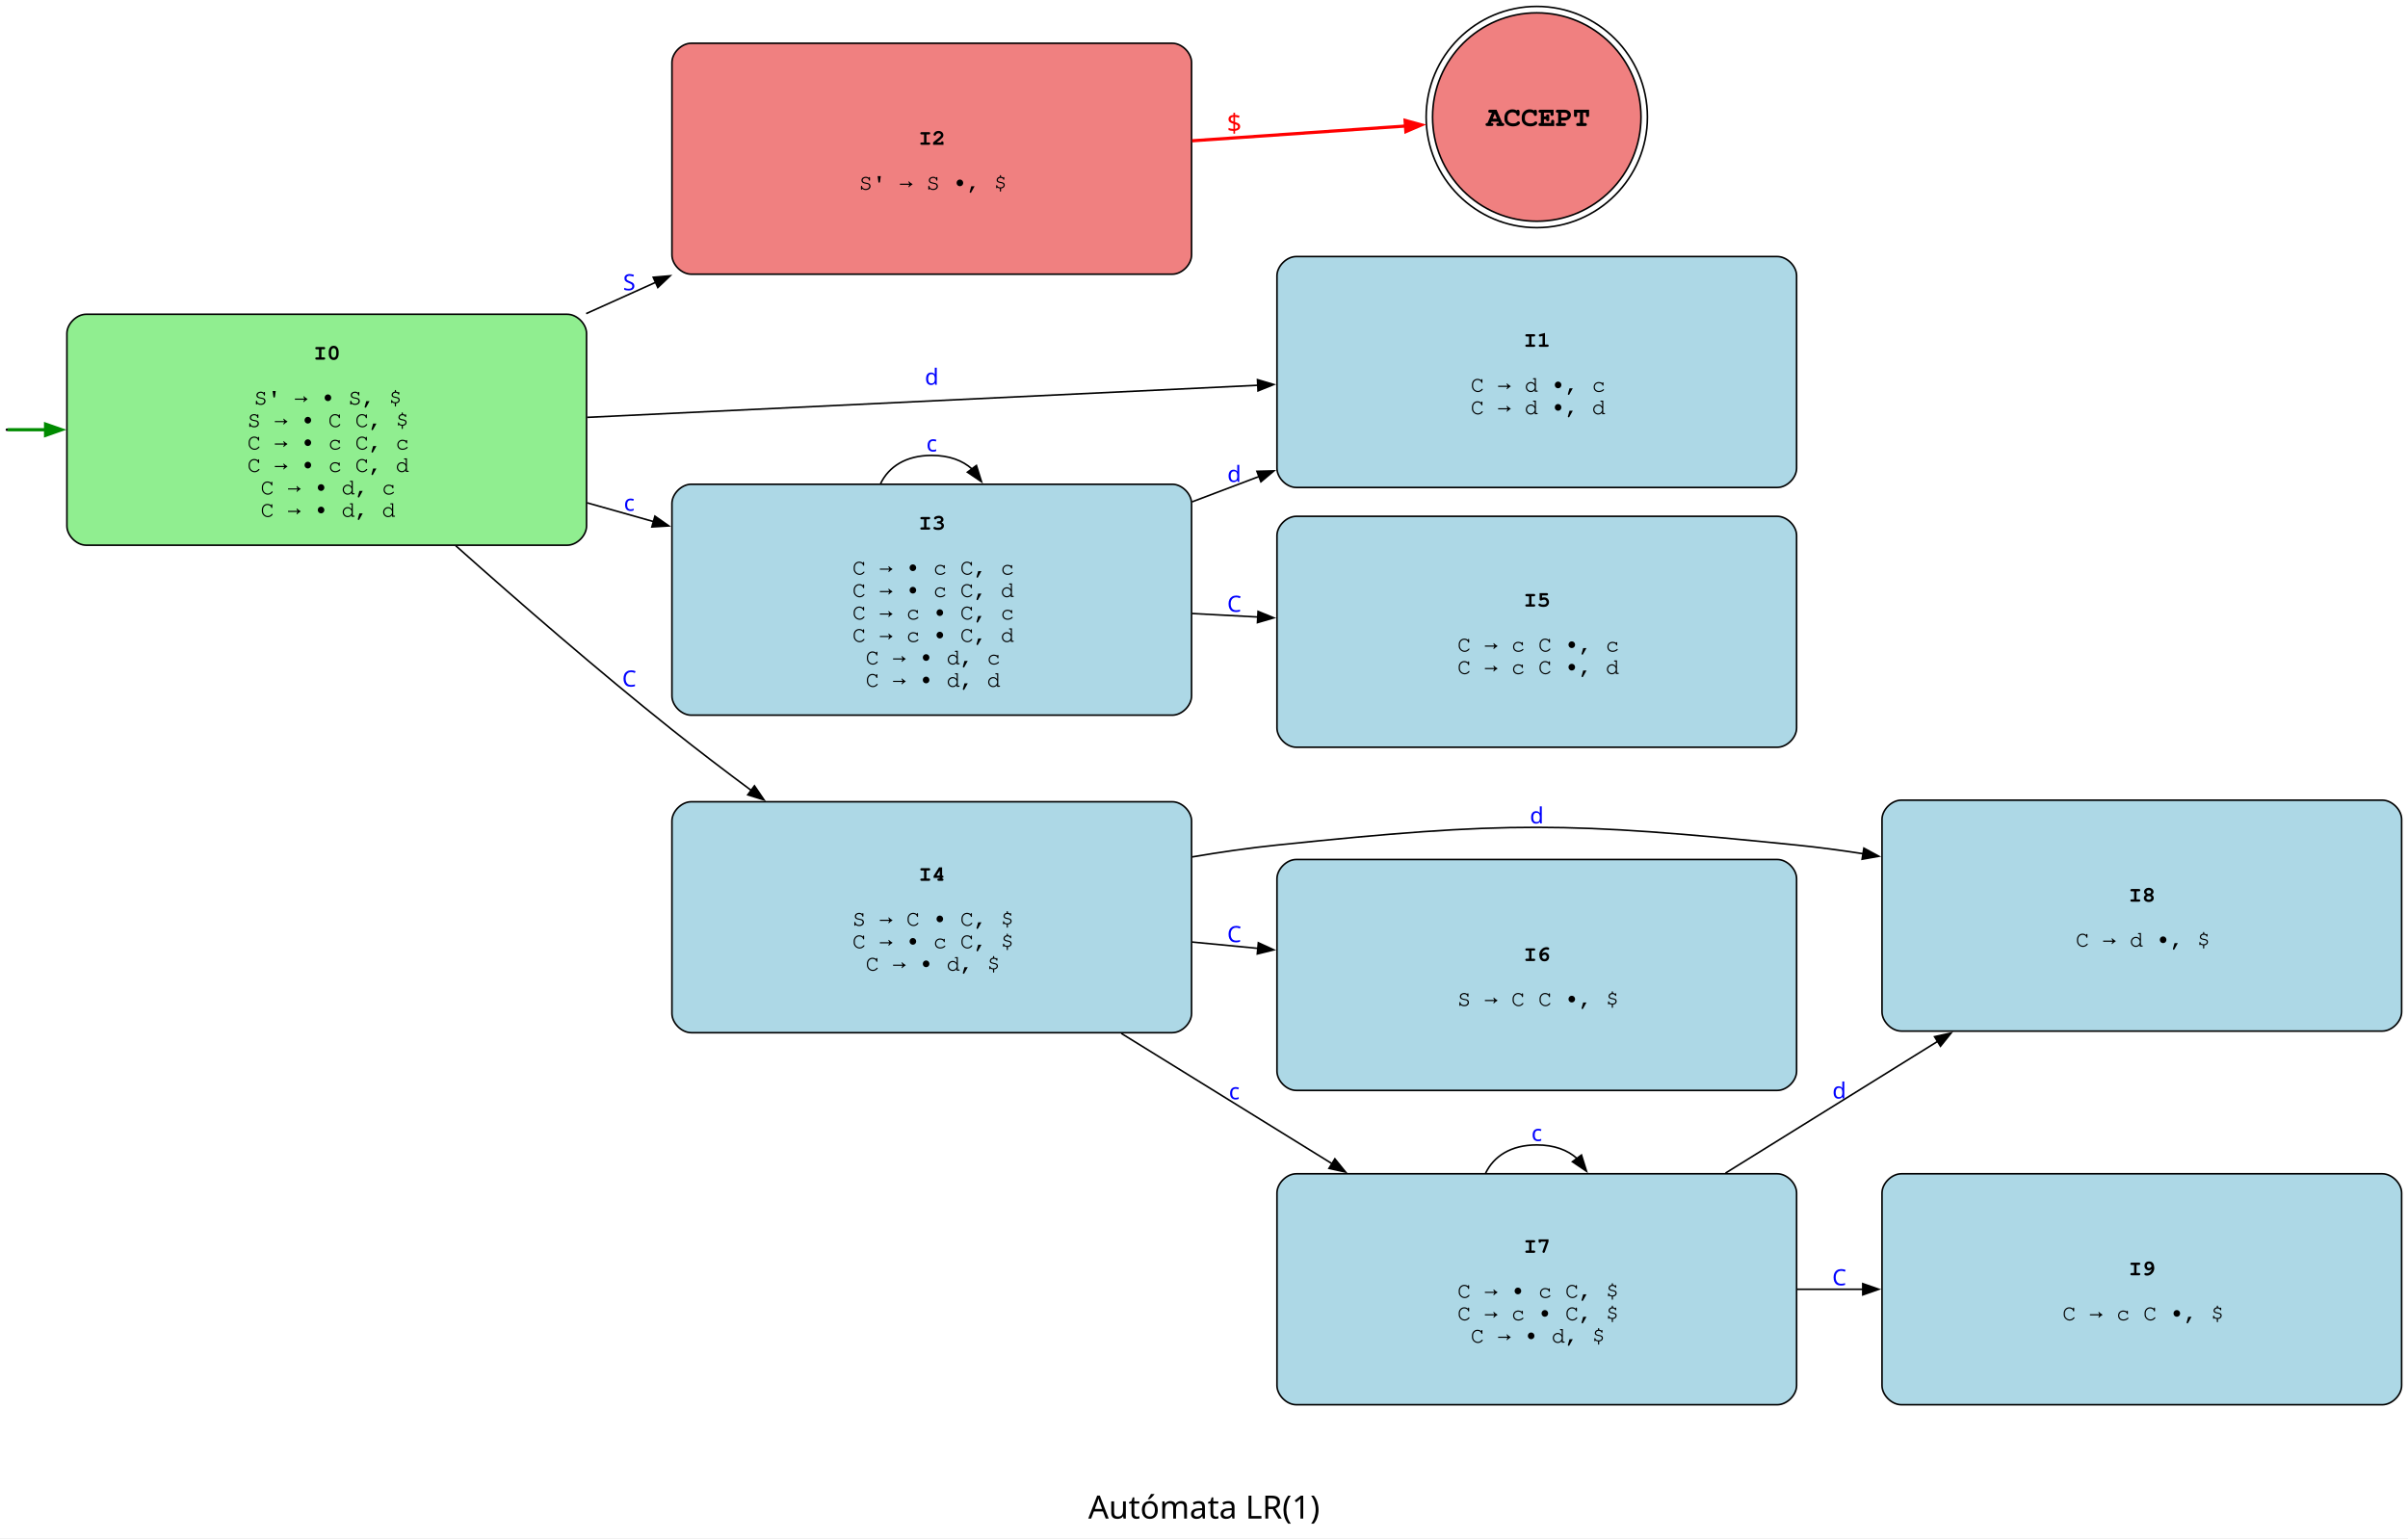
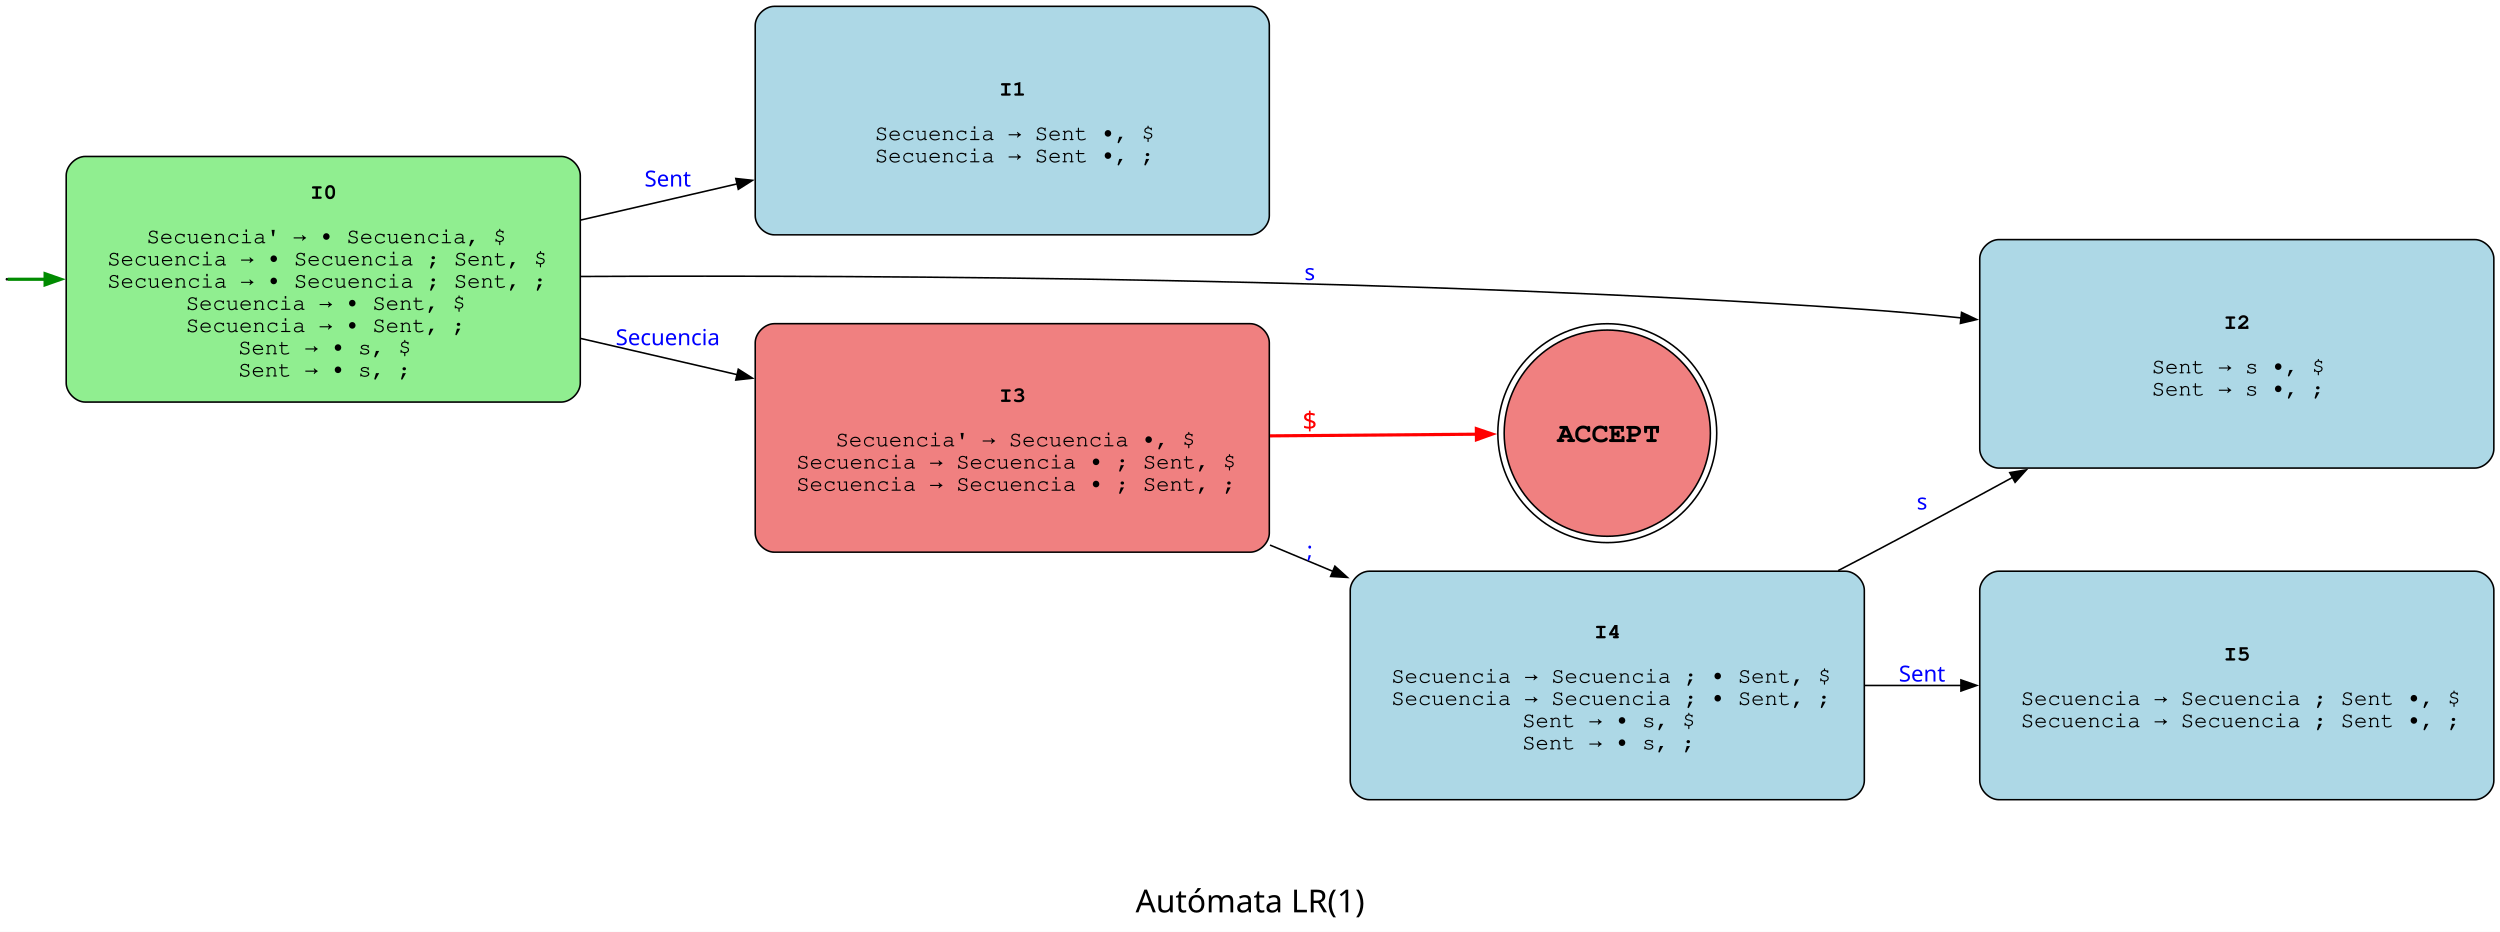
- <svg xmlns="http://www.w3.org/2000/svg" width="6256pt" height="3997pt" viewBox="0.00 0.00 6256.00 3997.00">
-   <g id="graph0" class="graph" transform="scale(4.16667 4.16667) rotate(0) translate(4 955.23)">
-     <polygon fill="white" stroke="none" points="-4,4 -4,-955.23 1497.47,-955.23 1497.47,4 -4,4" />
-     <text xml:space="preserve" text-anchor="middle" x="746.73" y="-8.25" font-family="Arial Bold" font-size="20.00">Autómata LR(1)</text>
+ <svg xmlns="http://www.w3.org/2000/svg" width="6565pt" height="2447pt" viewBox="0.00 0.00 6565.00 2447.00">
+   <g id="graph0" class="graph" transform="scale(4.16667 4.16667) rotate(0) translate(4 583.25)">
+     <polygon fill="white" stroke="none" points="-4,4 -4,-583.25 1571.72,-583.25 1571.72,4 -4,4" />
+     <text xml:space="preserve" text-anchor="middle" x="783.86" y="-8.25" font-family="Arial Bold" font-size="20.00">Autómata LR(1)</text>
    <g id="node1" class="node">
-       <ellipse fill="black" stroke="black" cx="0.36" cy="-687.25" rx="0.36" ry="0.36" />
+       <ellipse fill="black" stroke="black" cx="0.36" cy="-407.25" rx="0.36" ry="0.36" />
    </g>
    <g id="node3" class="node">
-       <path fill="lightgreen" stroke="black" d="M349.72,-759.25C349.72,-759.25 49.72,-759.25 49.72,-759.25 43.72,-759.25 37.72,-753.25 37.72,-747.25 37.72,-747.25 37.72,-627.25 37.72,-627.25 37.72,-621.25 43.72,-615.25 49.72,-615.25 49.72,-615.25 349.72,-615.25 349.72,-615.25 355.72,-615.25 361.72,-621.25 361.72,-627.25 361.72,-627.25 361.72,-747.25 361.72,-747.25 361.72,-753.25 355.72,-759.25 349.72,-759.25" />
-       <text xml:space="preserve" text-anchor="start" x="191.47" y="-730.95" font-family="Courier,monospace" font-weight="bold" font-size="14.00">I0</text>
-       <text xml:space="preserve" text-anchor="start" x="154.34" y="-702.95" font-family="Courier,monospace" font-size="14.00">S' → • S, $</text>
-       <text xml:space="preserve" text-anchor="start" x="150.22" y="-688.95" font-family="Courier,monospace" font-size="14.00">S → • C C, $</text>
-       <text xml:space="preserve" text-anchor="start" x="150.22" y="-674.95" font-family="Courier,monospace" font-size="14.00">C → • c C, c</text>
-       <text xml:space="preserve" text-anchor="start" x="150.22" y="-660.95" font-family="Courier,monospace" font-size="14.00">C → • c C, d</text>
-       <text xml:space="preserve" text-anchor="start" x="158.47" y="-646.95" font-family="Courier,monospace" font-size="14.00">C → • d, c</text>
-       <text xml:space="preserve" text-anchor="start" x="158.47" y="-632.95" font-family="Courier,monospace" font-size="14.00">C → • d, d</text>
+       <path fill="lightgreen" stroke="black" d="M349.72,-484.65C349.72,-484.65 49.72,-484.65 49.72,-484.65 43.72,-484.65 37.72,-478.65 37.72,-472.65 37.72,-472.65 37.72,-341.85 37.72,-341.85 37.72,-335.85 43.72,-329.85 49.72,-329.85 49.72,-329.85 349.72,-329.85 349.72,-329.85 355.72,-329.85 361.72,-335.85 361.72,-341.85 361.72,-341.85 361.72,-472.65 361.72,-472.65 361.72,-478.65 355.72,-484.65 349.72,-484.65" />
+       <text xml:space="preserve" text-anchor="start" x="191.47" y="-457.95" font-family="Courier,monospace" font-weight="bold" font-size="14.00">I0</text>
+       <text xml:space="preserve" text-anchor="start" x="88.34" y="-429.95" font-family="Courier,monospace" font-size="14.00">Secuencia' → • Secuencia, $</text>
+       <text xml:space="preserve" text-anchor="start" x="63.59" y="-415.95" font-family="Courier,monospace" font-size="14.00">Secuencia → • Secuencia ; Sent, $</text>
+       <text xml:space="preserve" text-anchor="start" x="63.59" y="-401.95" font-family="Courier,monospace" font-size="14.00">Secuencia → • Secuencia ; Sent, ;</text>
+       <text xml:space="preserve" text-anchor="start" x="113.09" y="-387.95" font-family="Courier,monospace" font-size="14.00">Secuencia → • Sent, $</text>
+       <text xml:space="preserve" text-anchor="start" x="113.09" y="-373.95" font-family="Courier,monospace" font-size="14.00">Secuencia → • Sent, ;</text>
+       <text xml:space="preserve" text-anchor="start" x="146.09" y="-359.95" font-family="Courier,monospace" font-size="14.00">Sent → • s, $</text>
+       <text xml:space="preserve" text-anchor="start" x="146.09" y="-345.95" font-family="Courier,monospace" font-size="14.00">Sent → • s, ;</text>
    </g>
    <g id="edge1" class="edge">
-       <path fill="none" stroke="#008b00" stroke-width="2" d="M0.86,-687.25C2.14,-687.25 11.77,-687.25 26.17,-687.25" />
-       <polygon fill="#008b00" stroke="#008b00" stroke-width="2" points="24.42,-690.75 34.42,-687.25 24.42,-683.75 24.42,-690.75" />
+       <path fill="none" stroke="#008b00" stroke-width="2" d="M0.86,-407.25C2.14,-407.25 11.77,-407.25 26.17,-407.25" />
+       <polygon fill="#008b00" stroke="#008b00" stroke-width="2" points="24.42,-410.75 34.42,-407.25 24.42,-403.75 24.42,-410.75" />
    </g>
    <g id="node2" class="node">
-       <ellipse fill="lightcoral" stroke="black" cx="954.22" cy="-882.25" rx="64.98" ry="64.98" />
-       <ellipse fill="none" stroke="black" cx="954.22" cy="-882.25" rx="68.98" ry="68.98" />
-       <text xml:space="preserve" text-anchor="start" x="922.72" y="-876.65" font-family="Courier,monospace" font-weight="bold" font-size="18.00">ACCEPT</text>
+       <ellipse fill="lightcoral" stroke="black" cx="1008.97" cy="-310.25" rx="64.98" ry="64.98" />
+       <ellipse fill="none" stroke="black" cx="1008.97" cy="-310.25" rx="68.98" ry="68.98" />
+       <text xml:space="preserve" text-anchor="start" x="977.47" y="-304.65" font-family="Courier,monospace" font-weight="bold" font-size="18.00">ACCEPT</text>
    </g>
    <g id="node4" class="node">
-       <path fill="lightblue" stroke="black" d="M1104.22,-795.25C1104.22,-795.25 804.22,-795.25 804.22,-795.25 798.22,-795.25 792.22,-789.25 792.22,-783.25 792.22,-783.25 792.22,-663.25 792.22,-663.25 792.22,-657.25 798.22,-651.25 804.22,-651.25 804.22,-651.25 1104.22,-651.25 1104.22,-651.25 1110.22,-651.25 1116.22,-657.25 1116.22,-663.25 1116.22,-663.25 1116.22,-783.25 1116.22,-783.25 1116.22,-789.25 1110.22,-795.25 1104.22,-795.25" />
-       <text xml:space="preserve" text-anchor="start" x="945.97" y="-738.95" font-family="Courier,monospace" font-weight="bold" font-size="14.00">I1</text>
-       <text xml:space="preserve" text-anchor="start" x="912.97" y="-710.95" font-family="Courier,monospace" font-size="14.00">C → d •, c</text>
-       <text xml:space="preserve" text-anchor="start" x="912.97" y="-696.95" font-family="Courier,monospace" font-size="14.00">C → d •, d</text>
+       <path fill="lightblue" stroke="black" d="M783.97,-579.25C783.97,-579.25 483.97,-579.25 483.97,-579.25 477.97,-579.25 471.97,-573.25 471.97,-567.25 471.97,-567.25 471.97,-447.25 471.97,-447.25 471.97,-441.25 477.97,-435.25 483.97,-435.25 483.97,-435.25 783.97,-435.25 783.97,-435.25 789.97,-435.25 795.97,-441.25 795.97,-447.25 795.97,-447.25 795.97,-567.25 795.97,-567.25 795.97,-573.25 789.97,-579.25 783.97,-579.25" />
+       <text xml:space="preserve" text-anchor="start" x="625.72" y="-522.95" font-family="Courier,monospace" font-weight="bold" font-size="14.00">I1</text>
+       <text xml:space="preserve" text-anchor="start" x="547.34" y="-494.95" font-family="Courier,monospace" font-size="14.00">Secuencia → Sent •, $</text>
+       <text xml:space="preserve" text-anchor="start" x="547.34" y="-480.95" font-family="Courier,monospace" font-size="14.00">Secuencia → Sent •, ;</text>
+     </g>
+     <g id="edge3" class="edge">
+       <path fill="none" stroke="black" d="M361.98,-444.56C394.21,-452.01 428.17,-459.87 460.75,-467.41" />
+       <polygon fill="black" stroke="black" points="459.73,-470.76 470.26,-469.61 461.31,-463.94 459.73,-470.76" />
+       <text xml:space="preserve" text-anchor="middle" x="416.84" y="-465.69" font-family="Arial Bold" font-size="14.00" fill="blue"> Sent </text>
+     </g>
+     <g id="node5" class="node">
+       <path fill="lightblue" stroke="black" d="M1555.72,-432.25C1555.72,-432.25 1255.72,-432.25 1255.72,-432.25 1249.72,-432.25 1243.72,-426.25 1243.72,-420.25 1243.72,-420.25 1243.72,-300.25 1243.72,-300.25 1243.72,-294.25 1249.72,-288.25 1255.72,-288.25 1255.72,-288.25 1555.72,-288.25 1555.72,-288.25 1561.72,-288.25 1567.72,-294.25 1567.72,-300.25 1567.72,-300.25 1567.72,-420.25 1567.72,-420.25 1567.72,-426.25 1561.72,-432.25 1555.72,-432.25" />
+       <text xml:space="preserve" text-anchor="start" x="1397.47" y="-375.95" font-family="Courier,monospace" font-weight="bold" font-size="14.00">I2</text>
+       <text xml:space="preserve" text-anchor="start" x="1352.09" y="-347.95" font-family="Courier,monospace" font-size="14.00">Sent → s •, $</text>
+       <text xml:space="preserve" text-anchor="start" x="1352.09" y="-333.95" font-family="Courier,monospace" font-size="14.00">Sent → s •, ;</text>
+     </g>
+     <g id="edge4" class="edge">
+       <path fill="none" stroke="black" d="M361.89,-409C554.58,-409.95 886.72,-408.01 1170.97,-388.25 1190.75,-386.87 1211.43,-385.02 1231.96,-382.9" />
+       <polygon fill="black" stroke="black" points="1232.25,-386.39 1241.83,-381.87 1231.52,-379.43 1232.25,-386.39" />
+       <text xml:space="preserve" text-anchor="middle" x="821.47" y="-406.72" font-family="Arial Bold" font-size="14.00" fill="blue"> s </text>
+     </g>
+     <g id="node6" class="node">
+       <path fill="lightcoral" stroke="black" d="M783.97,-379.25C783.97,-379.25 483.97,-379.25 483.97,-379.25 477.97,-379.25 471.97,-373.25 471.97,-367.25 471.97,-367.25 471.97,-247.25 471.97,-247.25 471.97,-241.25 477.97,-235.25 483.97,-235.25 483.97,-235.25 783.97,-235.25 783.97,-235.25 789.97,-235.25 795.97,-241.25 795.97,-247.25 795.97,-247.25 795.97,-367.25 795.97,-367.25 795.97,-373.25 789.97,-379.25 783.97,-379.25" />
+       <text xml:space="preserve" text-anchor="start" x="625.72" y="-329.95" font-family="Courier,monospace" font-weight="bold" font-size="14.00">I3</text>
+       <text xml:space="preserve" text-anchor="start" x="522.59" y="-301.95" font-family="Courier,monospace" font-size="14.00">Secuencia' → Secuencia •, $</text>
+       <text xml:space="preserve" text-anchor="start" x="497.84" y="-287.95" font-family="Courier,monospace" font-size="14.00">Secuencia → Secuencia • ; Sent, $</text>
+       <text xml:space="preserve" text-anchor="start" x="497.84" y="-273.95" font-family="Courier,monospace" font-size="14.00">Secuencia → Secuencia • ; Sent, ;</text>
+     </g>
+     <g id="edge2" class="edge">
+       <path fill="none" stroke="black" d="M361.98,-369.94C394.21,-362.49 428.17,-354.63 460.75,-347.09" />
+       <polygon fill="black" stroke="black" points="461.31,-350.56 470.26,-344.89 459.73,-343.74 461.31,-350.56" />
+       <text xml:space="preserve" text-anchor="middle" x="416.84" y="-365.69" font-family="Arial Bold" font-size="14.00" fill="blue"> Secuencia </text>
+     </g>
+     <g id="edge8" class="edge">
+       <path fill="none" stroke="red" stroke-width="2" d="M796.4,-308.55C842.1,-308.92 889.84,-309.3 928.38,-309.61" />
+       <polygon fill="red" stroke="red" stroke-width="2" points="926.46,-313.09 936.49,-309.68 926.52,-306.09 926.46,-313.09" />
+       <text xml:space="preserve" text-anchor="middle" x="821.47" y="-312.3" font-family="Arial Bold" font-size="16.00" fill="red">$</text>
+     </g>
+     <g id="node7" class="node">
+       <path fill="lightblue" stroke="black" d="M1158.97,-223.25C1158.97,-223.25 858.97,-223.25 858.97,-223.25 852.97,-223.25 846.97,-217.25 846.97,-211.25 846.97,-211.25 846.97,-91.25 846.97,-91.25 846.97,-85.25 852.97,-79.25 858.97,-79.25 858.97,-79.25 1158.97,-79.25 1158.97,-79.25 1164.97,-79.25 1170.97,-85.25 1170.97,-91.25 1170.97,-91.25 1170.97,-211.25 1170.97,-211.25 1170.97,-217.25 1164.97,-223.25 1158.97,-223.25" />
+       <text xml:space="preserve" text-anchor="start" x="1000.72" y="-180.95" font-family="Courier,monospace" font-weight="bold" font-size="14.00">I4</text>
+       <text xml:space="preserve" text-anchor="start" x="872.84" y="-152.95" font-family="Courier,monospace" font-size="14.00">Secuencia → Secuencia ; • Sent, $</text>
+       <text xml:space="preserve" text-anchor="start" x="872.84" y="-138.95" font-family="Courier,monospace" font-size="14.00">Secuencia → Secuencia ; • Sent, ;</text>
+       <text xml:space="preserve" text-anchor="start" x="955.34" y="-124.95" font-family="Courier,monospace" font-size="14.00">Sent → • s, $</text>
+       <text xml:space="preserve" text-anchor="start" x="955.34" y="-110.95" font-family="Courier,monospace" font-size="14.00">Sent → • s, ;</text>
    </g>
    <g id="edge5" class="edge">
-       <path fill="none" stroke="black" d="M362.15,-694.97C485.29,-700.86 654.6,-708.96 780.46,-714.98" />
-       <polygon fill="black" stroke="black" points="780.07,-718.47 790.22,-715.45 780.4,-711.48 780.07,-718.47" />
-       <text xml:space="preserve" text-anchor="middle" x="576.97" y="-715.28" font-family="Arial Bold" font-size="14.00" fill="blue"> d </text>
-     </g>
-     <g id="node5" class="node">
-       <path fill="lightcoral" stroke="black" d="M726.97,-928.25C726.97,-928.25 426.97,-928.25 426.97,-928.25 420.97,-928.25 414.97,-922.25 414.97,-916.25 414.97,-916.25 414.97,-796.25 414.97,-796.25 414.97,-790.25 420.97,-784.25 426.97,-784.25 426.97,-784.25 726.97,-784.25 726.97,-784.25 732.97,-784.25 738.97,-790.25 738.97,-796.25 738.97,-796.25 738.97,-916.25 738.97,-916.25 738.97,-922.25 732.97,-928.25 726.97,-928.25" />
-       <text xml:space="preserve" text-anchor="start" x="568.72" y="-864.95" font-family="Courier,monospace" font-weight="bold" font-size="14.00">I2</text>
-       <text xml:space="preserve" text-anchor="start" x="531.59" y="-836.95" font-family="Courier,monospace" font-size="14.00">S' → S •, $</text>
-     </g>
-     <g id="edge3" class="edge">
-       <path fill="none" stroke="black" d="M361.49,-759.66C375.82,-766.11 390.36,-772.66 404.77,-779.15" />
-       <polygon fill="black" stroke="black" points="403.3,-782.32 413.85,-783.24 406.17,-775.94 403.3,-782.32" />
-       <text xml:space="preserve" text-anchor="middle" x="388.34" y="-774.2" font-family="Arial Bold" font-size="14.00" fill="blue"> S </text>
-     </g>
-     <g id="node6" class="node">
-       <path fill="lightblue" stroke="black" d="M726.97,-653.25C726.97,-653.25 426.97,-653.25 426.97,-653.25 420.97,-653.25 414.97,-647.25 414.97,-641.25 414.97,-641.25 414.97,-521.25 414.97,-521.25 414.97,-515.25 420.97,-509.25 426.97,-509.25 426.97,-509.25 726.97,-509.25 726.97,-509.25 732.97,-509.25 738.97,-515.25 738.97,-521.25 738.97,-521.25 738.97,-641.25 738.97,-641.25 738.97,-647.25 732.97,-653.25 726.97,-653.25" />
-       <text xml:space="preserve" text-anchor="start" x="568.72" y="-624.95" font-family="Courier,monospace" font-weight="bold" font-size="14.00">I3</text>
-       <text xml:space="preserve" text-anchor="start" x="527.47" y="-596.95" font-family="Courier,monospace" font-size="14.00">C → • c C, c</text>
-       <text xml:space="preserve" text-anchor="start" x="527.47" y="-582.95" font-family="Courier,monospace" font-size="14.00">C → • c C, d</text>
-       <text xml:space="preserve" text-anchor="start" x="527.47" y="-568.95" font-family="Courier,monospace" font-size="14.00">C → c • C, c</text>
-       <text xml:space="preserve" text-anchor="start" x="527.47" y="-554.95" font-family="Courier,monospace" font-size="14.00">C → c • C, d</text>
-       <text xml:space="preserve" text-anchor="start" x="535.72" y="-540.95" font-family="Courier,monospace" font-size="14.00">C → • d, c</text>
-       <text xml:space="preserve" text-anchor="start" x="535.72" y="-526.95" font-family="Courier,monospace" font-size="14.00">C → • d, d</text>
-     </g>
-     <g id="edge4" class="edge">
-       <path fill="none" stroke="black" d="M362.04,-641.68C375.75,-637.81 389.66,-633.88 403.46,-629.98" />
-       <polygon fill="black" stroke="black" points="404.36,-633.36 413.03,-627.28 402.46,-626.63 404.36,-633.36" />
-       <text xml:space="preserve" text-anchor="middle" x="388.34" y="-636.7" font-family="Arial Bold" font-size="14.00" fill="blue"> c </text>
-     </g>
-     <g id="node7" class="node">
-       <path fill="lightblue" stroke="black" d="M726.97,-455.25C726.97,-455.25 426.97,-455.25 426.97,-455.25 420.97,-455.25 414.97,-449.25 414.97,-443.25 414.97,-443.25 414.97,-323.25 414.97,-323.25 414.97,-317.25 420.97,-311.25 426.97,-311.25 426.97,-311.25 726.97,-311.25 726.97,-311.25 732.97,-311.25 738.97,-317.25 738.97,-323.25 738.97,-323.25 738.97,-443.25 738.97,-443.25 738.97,-449.25 732.97,-455.25 726.97,-455.25" />
-       <text xml:space="preserve" text-anchor="start" x="568.72" y="-405.95" font-family="Courier,monospace" font-weight="bold" font-size="14.00">I4</text>
-       <text xml:space="preserve" text-anchor="start" x="527.47" y="-377.95" font-family="Courier,monospace" font-size="14.00">S → C • C, $</text>
-       <text xml:space="preserve" text-anchor="start" x="527.47" y="-363.95" font-family="Courier,monospace" font-size="14.00">C → • c C, $</text>
-       <text xml:space="preserve" text-anchor="start" x="535.72" y="-349.95" font-family="Courier,monospace" font-size="14.00">C → • d, $</text>
-     </g>
-     <g id="edge2" class="edge">
-       <path fill="none" stroke="black" d="M280.16,-614.92C319.92,-579.49 369.22,-536.72 414.97,-500.25 430.85,-487.59 447.91,-474.59 464.79,-462.05" />
-       <polygon fill="black" stroke="black" points="466.42,-465.2 472.38,-456.44 462.26,-459.57 466.42,-465.2" />
-       <text xml:space="preserve" text-anchor="middle" x="388.34" y="-527.08" font-family="Arial Bold" font-size="14.00" fill="blue"> C </text>
-     </g>
-     <g id="edge15" class="edge">
-       <path fill="none" stroke="red" stroke-width="2" d="M739.29,-867.43C785.93,-870.66 834.79,-874.04 874.02,-876.76" />
-       <polygon fill="red" stroke="red" stroke-width="2" points="872.11,-880.14 882.33,-877.34 872.59,-873.16 872.11,-880.14" />
-       <text xml:space="preserve" text-anchor="middle" x="765.59" y="-872.8" font-family="Arial Bold" font-size="16.00" fill="red">$</text>
-     </g>
-     <g id="edge8" class="edge">
-       <path fill="none" stroke="black" d="M739.29,-642.29C753.14,-647.54 767.18,-652.85 781.12,-658.12" />
-       <polygon fill="black" stroke="black" points="779.73,-661.34 790.33,-661.61 782.21,-654.8 779.73,-661.34" />
-       <text xml:space="preserve" text-anchor="middle" x="765.59" y="-654.7" font-family="Arial Bold" font-size="14.00" fill="blue"> d </text>
+       <path fill="none" stroke="black" d="M796.4,-239.73C809.53,-234.24 822.83,-228.68 836.03,-223.16" />
+       <polygon fill="black" stroke="black" points="837.31,-226.42 845.19,-219.33 834.61,-219.96 837.31,-226.42" />
+       <text xml:space="preserve" text-anchor="middle" x="821.47" y="-231.7" font-family="Arial Bold" font-size="14.00" fill="blue"> ; </text>
    </g>
    <g id="edge7" class="edge">
-       <path fill="none" stroke="black" d="M545.06,-653.64C550.12,-664.16 560.76,-671.25 576.97,-671.25 587.86,-671.25 596.24,-668.05 602.1,-662.76" />
-       <polygon fill="black" stroke="black" points="604.82,-664.96 607.98,-654.85 599.2,-660.78 604.82,-664.96" />
-       <text xml:space="preserve" text-anchor="middle" x="576.97" y="-673.7" font-family="Arial Bold" font-size="14.00" fill="blue"> c </text>
+       <path fill="none" stroke="black" d="M1154.48,-223.65C1160.06,-226.54 1165.57,-229.41 1170.97,-232.25 1201.37,-248.22 1233.79,-265.68 1264.51,-282.44" />
+       <polygon fill="black" stroke="black" points="1262.63,-285.4 1273.08,-287.12 1265.99,-279.26 1262.63,-285.4" />
+       <text xml:space="preserve" text-anchor="middle" x="1207.34" y="-262.13" font-family="Arial Bold" font-size="14.00" fill="blue"> s </text>
    </g>
    <g id="node8" class="node">
-       <path fill="lightblue" stroke="black" d="M1104.22,-633.25C1104.22,-633.25 804.22,-633.25 804.22,-633.25 798.22,-633.25 792.22,-627.25 792.22,-621.25 792.22,-621.25 792.22,-501.25 792.22,-501.25 792.22,-495.25 798.22,-489.25 804.22,-489.25 804.22,-489.25 1104.22,-489.25 1104.22,-489.25 1110.22,-489.25 1116.22,-495.25 1116.22,-501.25 1116.22,-501.25 1116.22,-621.25 1116.22,-621.25 1116.22,-627.25 1110.22,-633.25 1104.22,-633.25" />
-       <text xml:space="preserve" text-anchor="start" x="945.97" y="-576.95" font-family="Courier,monospace" font-weight="bold" font-size="14.00">I5</text>
-       <text xml:space="preserve" text-anchor="start" x="904.72" y="-548.95" font-family="Courier,monospace" font-size="14.00">C → c C •, c</text>
-       <text xml:space="preserve" text-anchor="start" x="904.72" y="-534.95" font-family="Courier,monospace" font-size="14.00">C → c C •, d</text>
+       <path fill="lightblue" stroke="black" d="M1555.72,-223.25C1555.72,-223.25 1255.72,-223.25 1255.72,-223.25 1249.72,-223.25 1243.72,-217.25 1243.72,-211.25 1243.72,-211.25 1243.72,-91.25 1243.72,-91.25 1243.72,-85.25 1249.72,-79.25 1255.72,-79.25 1255.72,-79.25 1555.72,-79.25 1555.72,-79.25 1561.72,-79.25 1567.72,-85.25 1567.72,-91.25 1567.72,-91.25 1567.72,-211.25 1567.72,-211.25 1567.72,-217.25 1561.72,-223.25 1555.72,-223.25" />
+       <text xml:space="preserve" text-anchor="start" x="1397.47" y="-166.95" font-family="Courier,monospace" font-weight="bold" font-size="14.00">I5</text>
+       <text xml:space="preserve" text-anchor="start" x="1269.59" y="-138.95" font-family="Courier,monospace" font-size="14.00">Secuencia → Secuencia ; Sent •, $</text>
+       <text xml:space="preserve" text-anchor="start" x="1269.59" y="-124.95" font-family="Courier,monospace" font-size="14.00">Secuencia → Secuencia ; Sent •, ;</text>
    </g>
    <g id="edge6" class="edge">
-       <path fill="none" stroke="black" d="M739.29,-572.65C752.87,-571.93 766.63,-571.19 780.3,-570.47" />
-       <polygon fill="black" stroke="black" points="780.43,-573.96 790.23,-569.94 780.06,-566.97 780.43,-573.96" />
-       <text xml:space="preserve" text-anchor="middle" x="765.59" y="-573.7" font-family="Arial Bold" font-size="14.00" fill="blue"> C </text>
-     </g>
-     <g id="node9" class="node">
-       <path fill="lightblue" stroke="black" d="M1104.22,-419.25C1104.22,-419.25 804.22,-419.25 804.22,-419.25 798.22,-419.25 792.22,-413.25 792.22,-407.25 792.22,-407.25 792.22,-287.25 792.22,-287.25 792.22,-281.25 798.22,-275.25 804.22,-275.25 804.22,-275.25 1104.22,-275.25 1104.22,-275.25 1110.22,-275.25 1116.22,-281.25 1116.22,-287.25 1116.22,-287.25 1116.22,-407.25 1116.22,-407.25 1116.22,-413.25 1110.22,-419.25 1104.22,-419.25" />
-       <text xml:space="preserve" text-anchor="start" x="945.97" y="-355.95" font-family="Courier,monospace" font-weight="bold" font-size="14.00">I6</text>
-       <text xml:space="preserve" text-anchor="start" x="904.72" y="-327.95" font-family="Courier,monospace" font-size="14.00">S → C C •, $</text>
-     </g>
-     <g id="edge9" class="edge">
-       <path fill="none" stroke="black" d="M739.29,-367.77C752.87,-366.47 766.63,-365.15 780.3,-363.84" />
-       <polygon fill="black" stroke="black" points="780.61,-367.33 790.23,-362.89 779.95,-360.36 780.61,-367.33" />
-       <text xml:space="preserve" text-anchor="middle" x="765.59" y="-367.7" font-family="Arial Bold" font-size="14.00" fill="blue"> C </text>
-     </g>
-     <g id="node10" class="node">
-       <path fill="lightblue" stroke="black" d="M1104.22,-223.25C1104.22,-223.25 804.22,-223.25 804.22,-223.25 798.22,-223.25 792.22,-217.25 792.22,-211.25 792.22,-211.25 792.22,-91.25 792.22,-91.25 792.22,-85.25 798.22,-79.25 804.22,-79.25 804.22,-79.25 1104.22,-79.25 1104.22,-79.25 1110.22,-79.25 1116.22,-85.25 1116.22,-91.25 1116.22,-91.25 1116.22,-211.25 1116.22,-211.25 1116.22,-217.25 1110.22,-223.25 1104.22,-223.25" />
-       <text xml:space="preserve" text-anchor="start" x="945.97" y="-173.95" font-family="Courier,monospace" font-weight="bold" font-size="14.00">I7</text>
-       <text xml:space="preserve" text-anchor="start" x="904.72" y="-145.95" font-family="Courier,monospace" font-size="14.00">C → • c C, $</text>
-       <text xml:space="preserve" text-anchor="start" x="904.72" y="-131.95" font-family="Courier,monospace" font-size="14.00">C → c • C, $</text>
-       <text xml:space="preserve" text-anchor="start" x="912.97" y="-117.95" font-family="Courier,monospace" font-size="14.00">C → • d, $</text>
-     </g>
-     <g id="edge10" class="edge">
-       <path fill="none" stroke="black" d="M695.16,-310.8C736.94,-284.96 784.18,-255.76 826.71,-229.46" />
-       <polygon fill="black" stroke="black" points="828.32,-232.58 834.99,-224.35 824.64,-226.63 828.32,-232.58" />
-       <text xml:space="preserve" text-anchor="middle" x="765.59" y="-269.7" font-family="Arial Bold" font-size="14.00" fill="blue"> c </text>
-     </g>
-     <g id="node11" class="node">
-       <path fill="lightblue" stroke="black" d="M1481.47,-456.25C1481.47,-456.25 1181.47,-456.25 1181.47,-456.25 1175.47,-456.25 1169.47,-450.25 1169.47,-444.25 1169.47,-444.25 1169.47,-324.25 1169.47,-324.25 1169.47,-318.25 1175.47,-312.25 1181.47,-312.25 1181.47,-312.25 1481.47,-312.25 1481.47,-312.25 1487.47,-312.25 1493.47,-318.25 1493.47,-324.25 1493.47,-324.25 1493.47,-444.25 1493.47,-444.25 1493.47,-450.25 1487.47,-456.25 1481.47,-456.25" />
-       <text xml:space="preserve" text-anchor="start" x="1323.22" y="-392.95" font-family="Courier,monospace" font-weight="bold" font-size="14.00">I8</text>
-       <text xml:space="preserve" text-anchor="start" x="1290.22" y="-364.95" font-family="Courier,monospace" font-size="14.00">C → d •, $</text>
-     </g>
-     <g id="edge11" class="edge">
-       <path fill="none" stroke="black" d="M739.43,-420.87C757.16,-423.89 775.02,-426.46 792.22,-428.25 935.45,-443.13 972.96,-442.81 1116.22,-428.25 1129.78,-426.87 1143.76,-425.01 1157.76,-422.84" />
-       <polygon fill="black" stroke="black" points="1158.17,-426.32 1167.49,-421.27 1157.06,-419.41 1158.17,-426.32" />
-       <text xml:space="preserve" text-anchor="middle" x="954.22" y="-441.74" font-family="Arial Bold" font-size="14.00" fill="blue"> d </text>
-     </g>
-     <g id="edge13" class="edge">
-       <path fill="none" stroke="black" d="M922.31,-223.64C927.37,-234.16 938.01,-241.25 954.22,-241.25 965.11,-241.25 973.49,-238.05 979.35,-232.76" />
-       <polygon fill="black" stroke="black" points="982.07,-234.96 985.23,-224.85 976.45,-230.78 982.07,-234.96" />
-       <text xml:space="preserve" text-anchor="middle" x="954.22" y="-243.7" font-family="Arial Bold" font-size="14.00" fill="blue"> c </text>
-     </g>
-     <g id="edge14" class="edge">
-       <path fill="none" stroke="black" d="M1071.89,-223.7C1113.9,-249.78 1161.47,-279.31 1204.25,-305.88" />
-       <polygon fill="black" stroke="black" points="1202.24,-308.75 1212.58,-311.05 1205.93,-302.8 1202.24,-308.75" />
-       <text xml:space="preserve" text-anchor="middle" x="1142.84" y="-270.2" font-family="Arial Bold" font-size="14.00" fill="blue"> d </text>
-     </g>
-     <g id="node12" class="node">
-       <path fill="lightblue" stroke="black" d="M1481.47,-223.25C1481.47,-223.25 1181.47,-223.25 1181.47,-223.25 1175.47,-223.25 1169.47,-217.25 1169.47,-211.25 1169.47,-211.25 1169.47,-91.25 1169.47,-91.25 1169.47,-85.25 1175.47,-79.25 1181.47,-79.25 1181.47,-79.25 1481.47,-79.25 1481.47,-79.25 1487.47,-79.25 1493.47,-85.25 1493.47,-91.25 1493.47,-91.25 1493.47,-211.25 1493.47,-211.25 1493.47,-217.25 1487.47,-223.25 1481.47,-223.25" />
-       <text xml:space="preserve" text-anchor="start" x="1323.22" y="-159.95" font-family="Courier,monospace" font-weight="bold" font-size="14.00">I9</text>
-       <text xml:space="preserve" text-anchor="start" x="1281.97" y="-131.95" font-family="Courier,monospace" font-size="14.00">C → c C •, $</text>
-     </g>
-     <g id="edge12" class="edge">
-       <path fill="none" stroke="black" d="M1116.54,-151.25C1130.12,-151.25 1143.88,-151.25 1157.55,-151.25" />
-       <polygon fill="black" stroke="black" points="1157.48,-154.75 1167.48,-151.25 1157.48,-147.75 1157.48,-154.75" />
-       <text xml:space="preserve" text-anchor="middle" x="1142.84" y="-153.7" font-family="Arial Bold" font-size="14.00" fill="blue"> C </text>
+       <path fill="none" stroke="black" d="M1171.38,-151.25C1191.34,-151.25 1211.79,-151.25 1231.91,-151.25" />
+       <polygon fill="black" stroke="black" points="1231.86,-154.75 1241.86,-151.25 1231.86,-147.75 1231.86,-154.75" />
+       <text xml:space="preserve" text-anchor="middle" x="1207.34" y="-153.7" font-family="Arial Bold" font-size="14.00" fill="blue"> Sent </text>
    </g>
  </g>
</svg>
